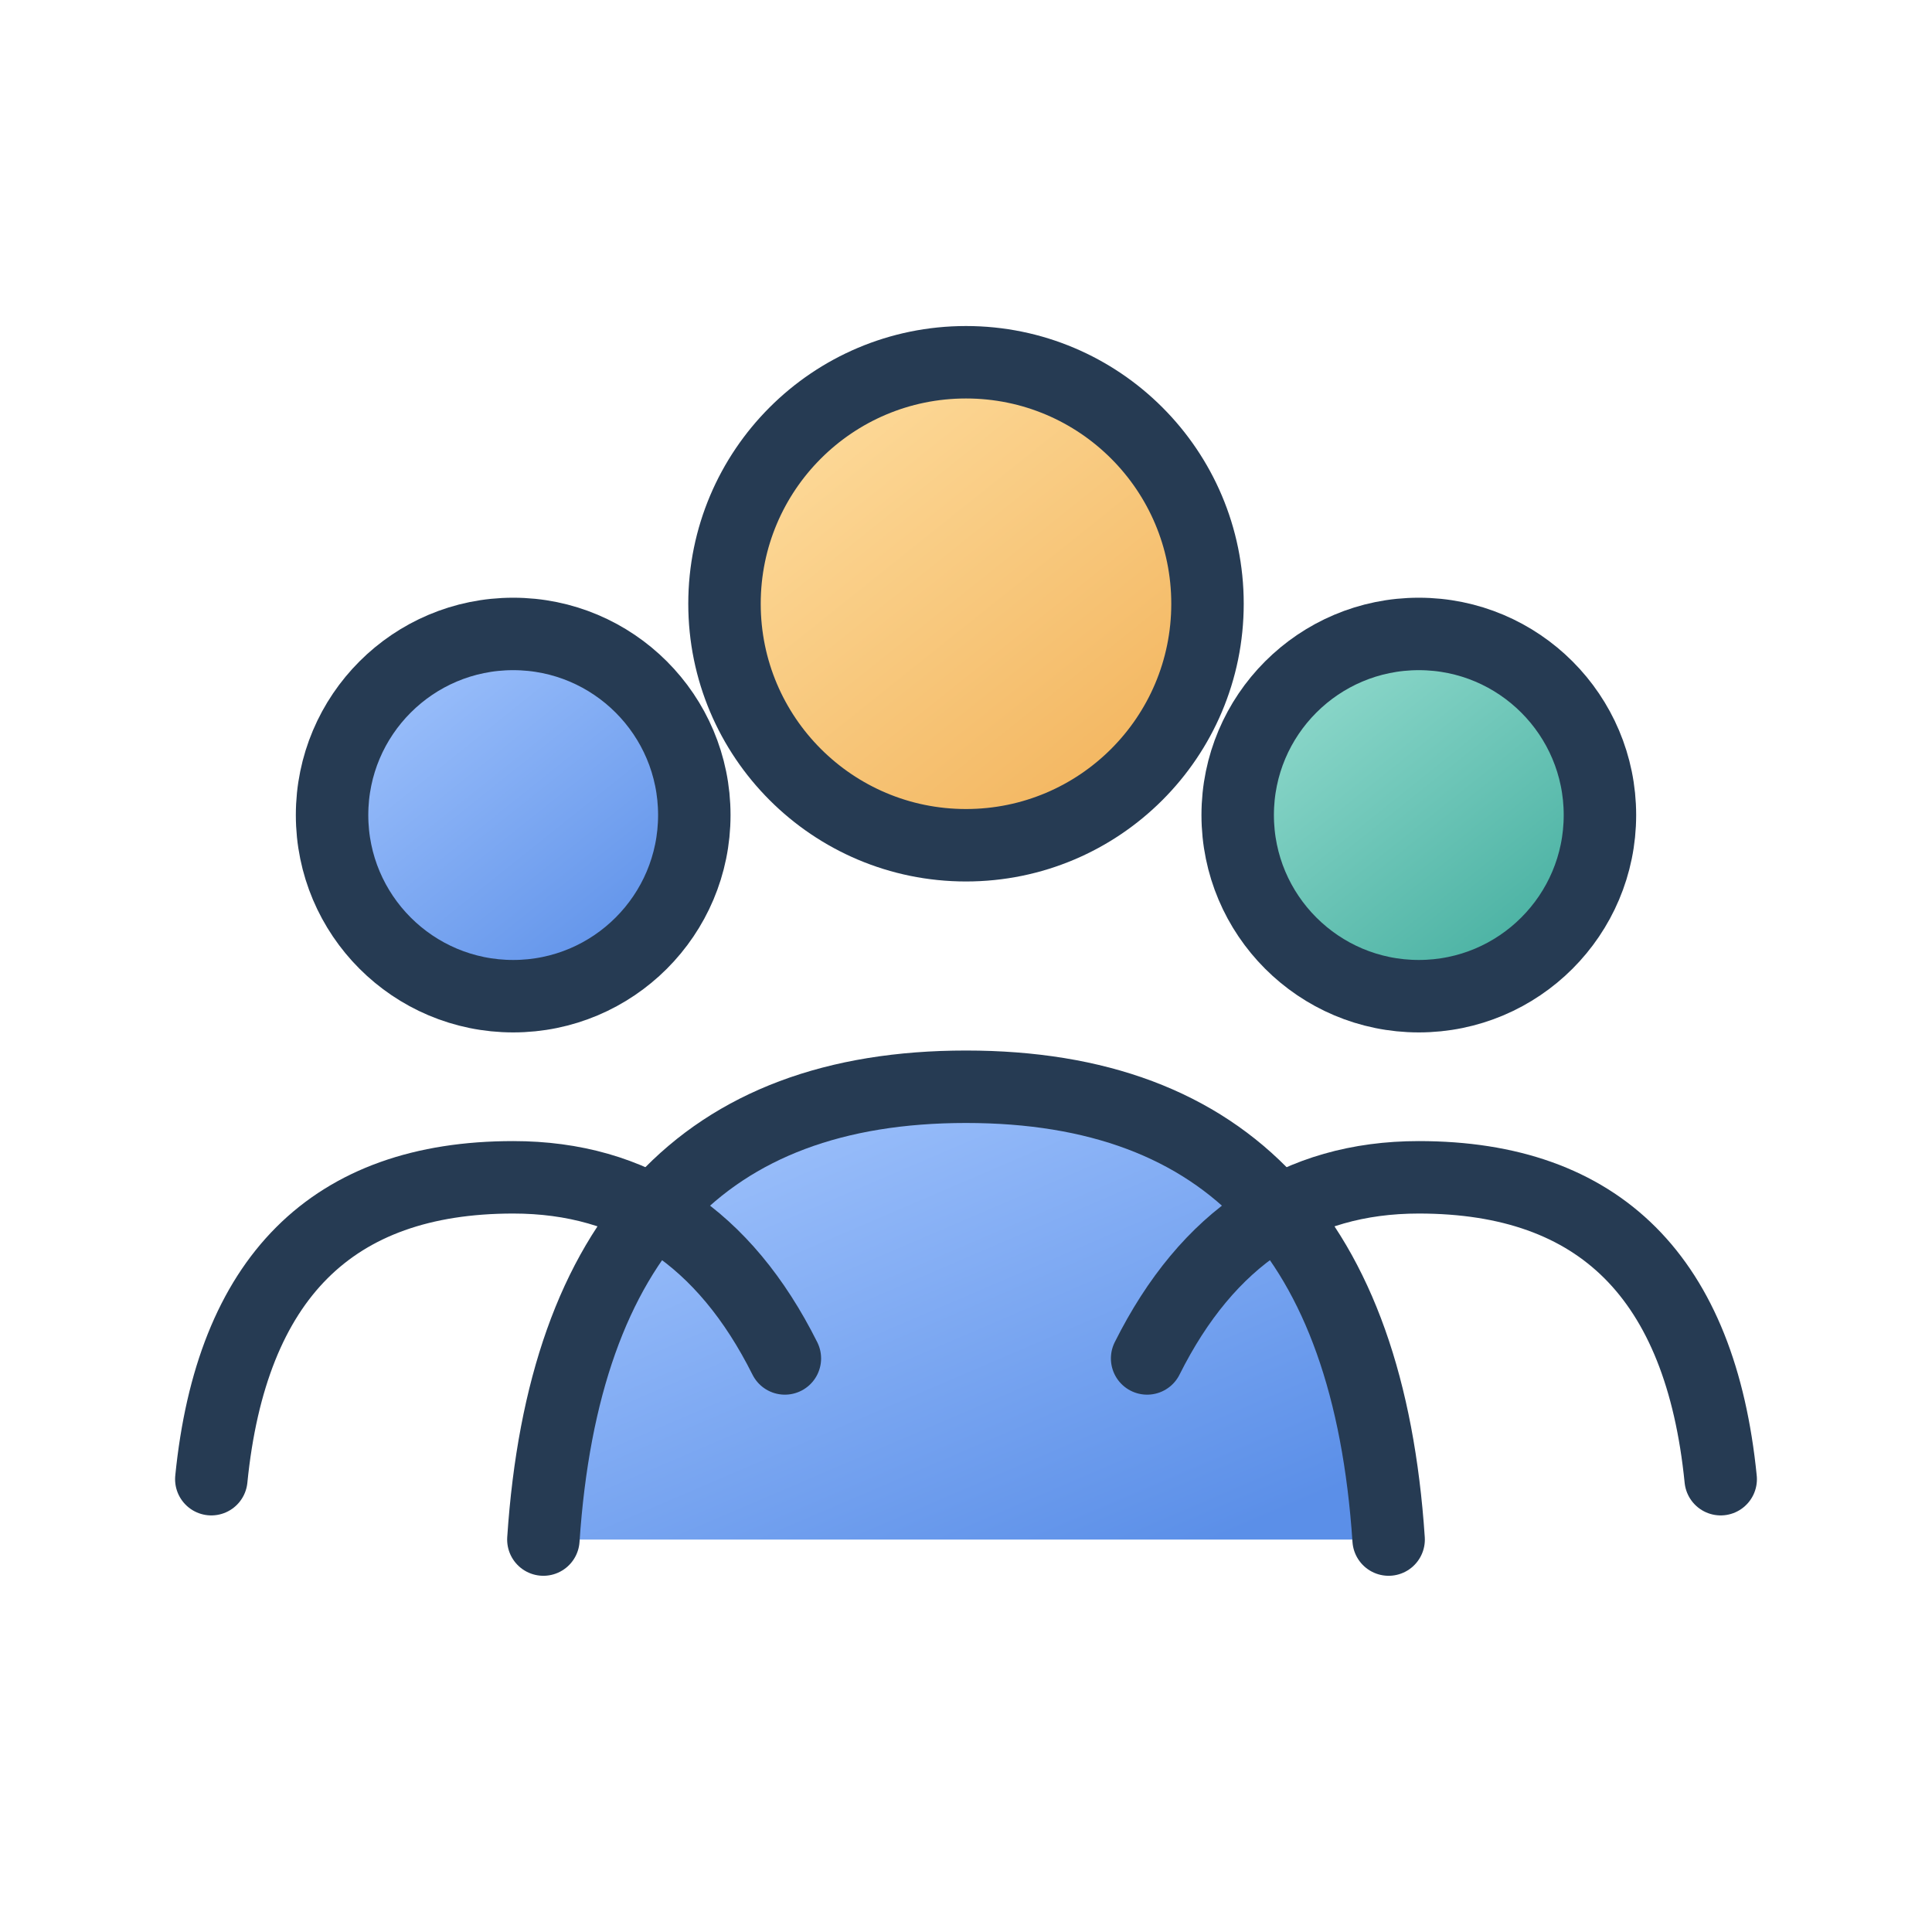
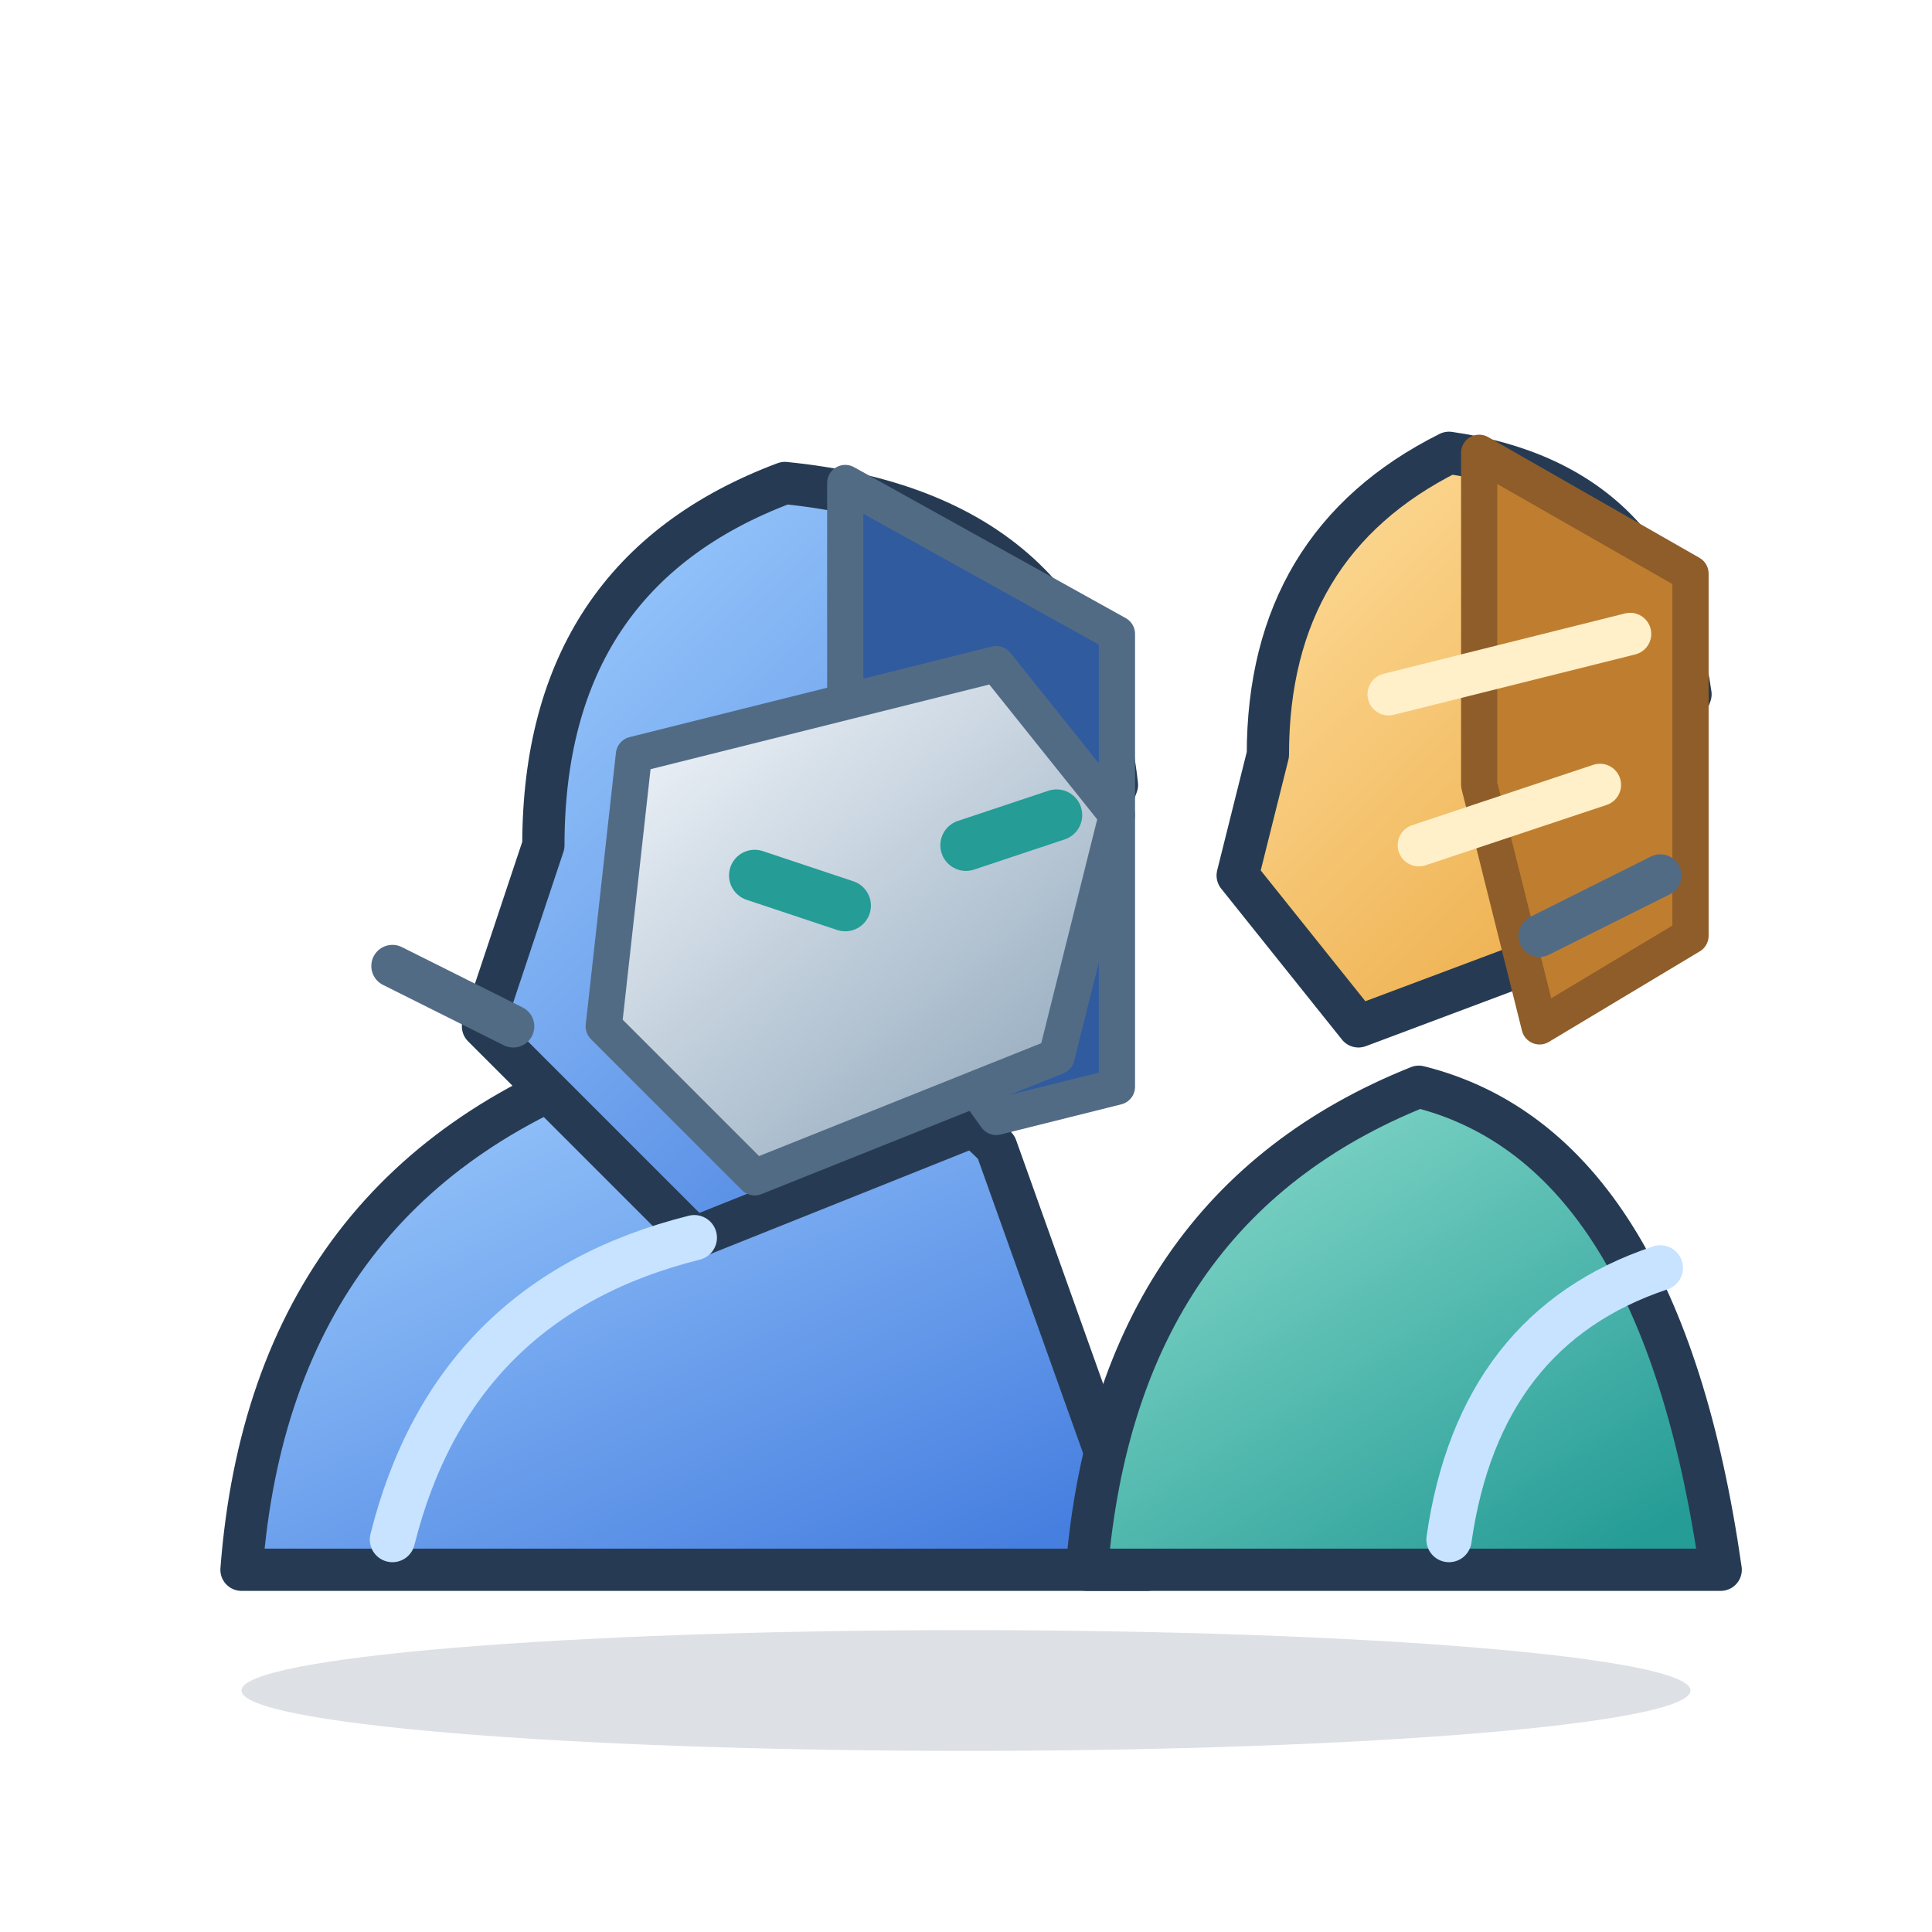
<svg xmlns="http://www.w3.org/2000/svg" viewBox="0 0 64 64">
  <defs>
-     <linearGradient id="blue" x1="0" y1="0" x2="0.8" y2="1">
-       <stop stop-color="#a8c9ff" />
-       <stop offset="1" stop-color="#5b8fe8" />
+     <linearGradient id="blue" x1="0" y1="0" x2=".8" y2="1">
+       <stop stop-color="#a4d2ff" />
+       <stop offset="1" stop-color="#477fe0" />
    </linearGradient>
-     <linearGradient id="teal" x1="0" y1="0" x2="0.8" y2="1">
-       <stop stop-color="#9de1d4" />
-       <stop offset="1" stop-color="#42ad9e" />
+     <linearGradient id="teal" x1="0" y1="0" x2=".8" y2="1">
+       <stop stop-color="#91e0d0" />
+       <stop offset="1" stop-color="#259c96" />
    </linearGradient>
-     <linearGradient id="amber" x1="0" y1="0" x2="0.8" y2="1">
-       <stop stop-color="#ffe1a5" />
-       <stop offset="1" stop-color="#f2b35b" />
+     <linearGradient id="amber" x1="0" y1="0" x2=".8" y2="1">
+       <stop stop-color="#ffe0a0" />
+       <stop offset="1" stop-color="#ecaa45" />
+     </linearGradient>
+     <linearGradient id="metal" x1="0" y1="0" x2=".8" y2="1">
+       <stop stop-color="#f8fbff" />
+       <stop offset="1" stop-color="#91a8bc" />
    </linearGradient>
  </defs>
-   <g stroke="#263b53" stroke-width="2.4" stroke-linecap="round" stroke-linejoin="round">
-     <circle cx="32" cy="20" r="8" fill="url(#amber)" />
-     <circle cx="17" cy="27" r="6" fill="url(#blue)" />
-     <circle cx="47" cy="27" r="6" fill="url(#teal)" />
-     <path d="M18 51q1-15 14-15t14 15" fill="url(#blue)" />
-     <path d="M7 49q1-10 10-10 6 0 9 6M57 49q-1-10-10-10-6 0-9 6" fill="none" />
+   <ellipse cx="32" cy="56" rx="24" ry="2" fill="#263b53" opacity=".16" />
+   <g stroke="#263b53" stroke-width="1.4" stroke-linejoin="round" stroke-linecap="round">
+     <path d="M8 52q1-13 13-17 7-2 12 3l5 14Z" fill="url(#blue)" />
+     <path d="M36 52q1-12 11-16 8 2 10 16Z" fill="url(#teal)" />
+     <path d="M18 28q0-9 8-12 10 1 11 10l-4 11-10 4-7-7Z" fill="url(#blue)" />
+     <path d="m28 16 9 5 0 15-4 1-5-7Z" fill="#315b9f" stroke="#526b85" stroke-width="1.2" />
+     <path d="m21 25 12-3 4 5-2 8-10 4-5-5Z" fill="url(#metal)" stroke="#526b85" stroke-width="1.2" />
+     <path d="m25 29 3 1m4-2 3-1" stroke="#259c96" stroke-width="1.7" />
+     <path d="m42 25q0-7 6-10 7 1 8 8l-3 8-8 3-4-5Z" fill="url(#amber)" />
+     <path d="m49 15 7 4v12l-5 3-2-8Z" fill="#bf7e2f" stroke="#8f5d29" stroke-width="1.2" />
+     <path d="m46 23 8-2m-7 7 6-2" stroke="#fff0c9" />
+     <path d="M13 51q2-8 10-10m25 10q1-7 7-9" fill="none" stroke="#c7e3ff" stroke-width="1.5" />
+     <path class="detail" d="m17 34-4-2m38-1 4-2" stroke="#526b85" />
  </g>
</svg>
